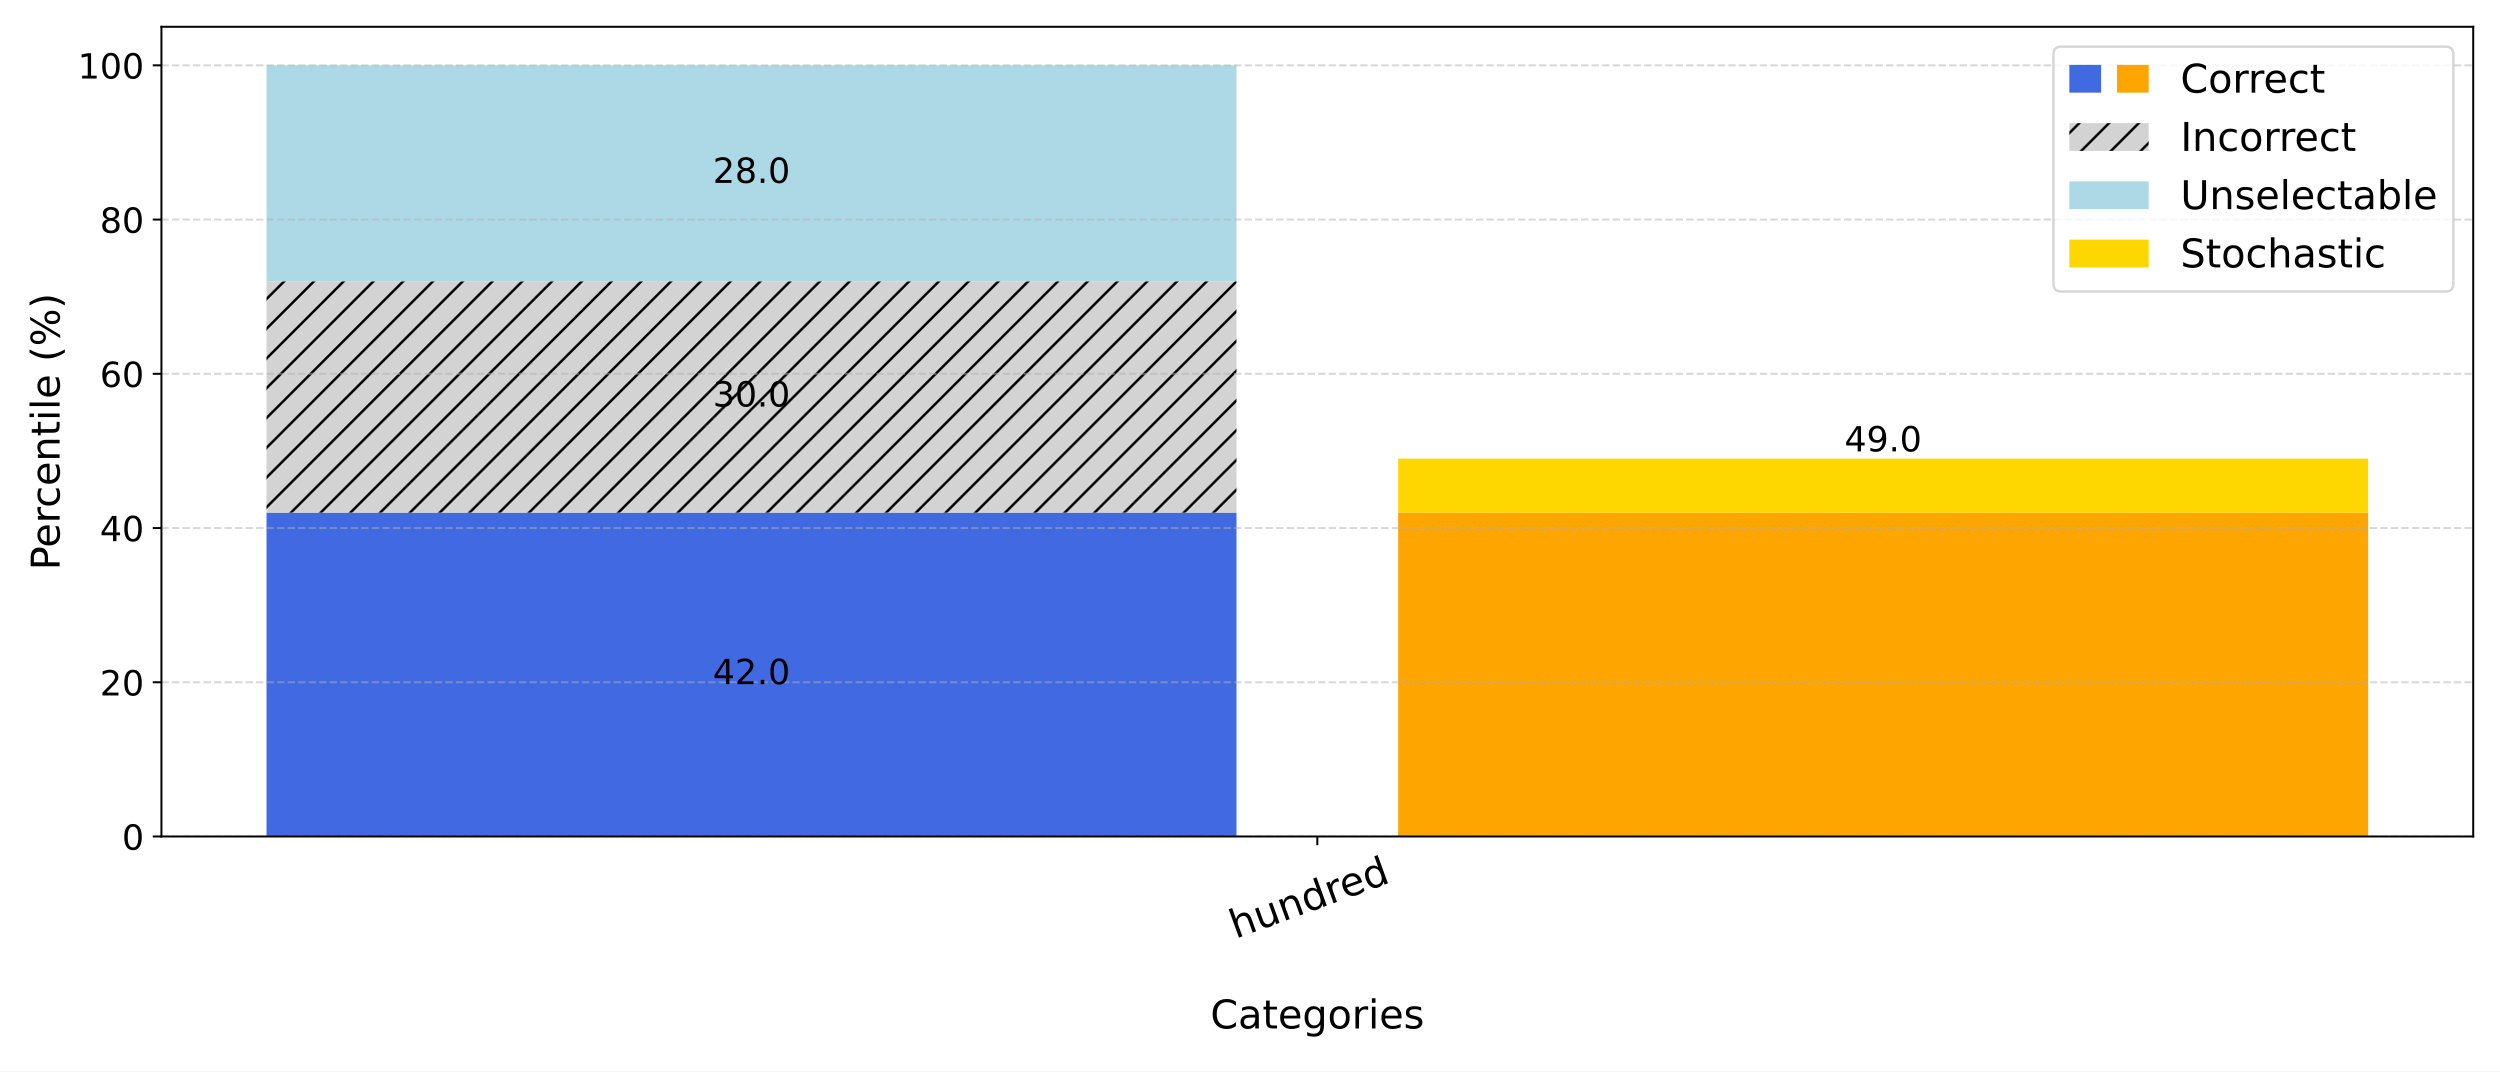
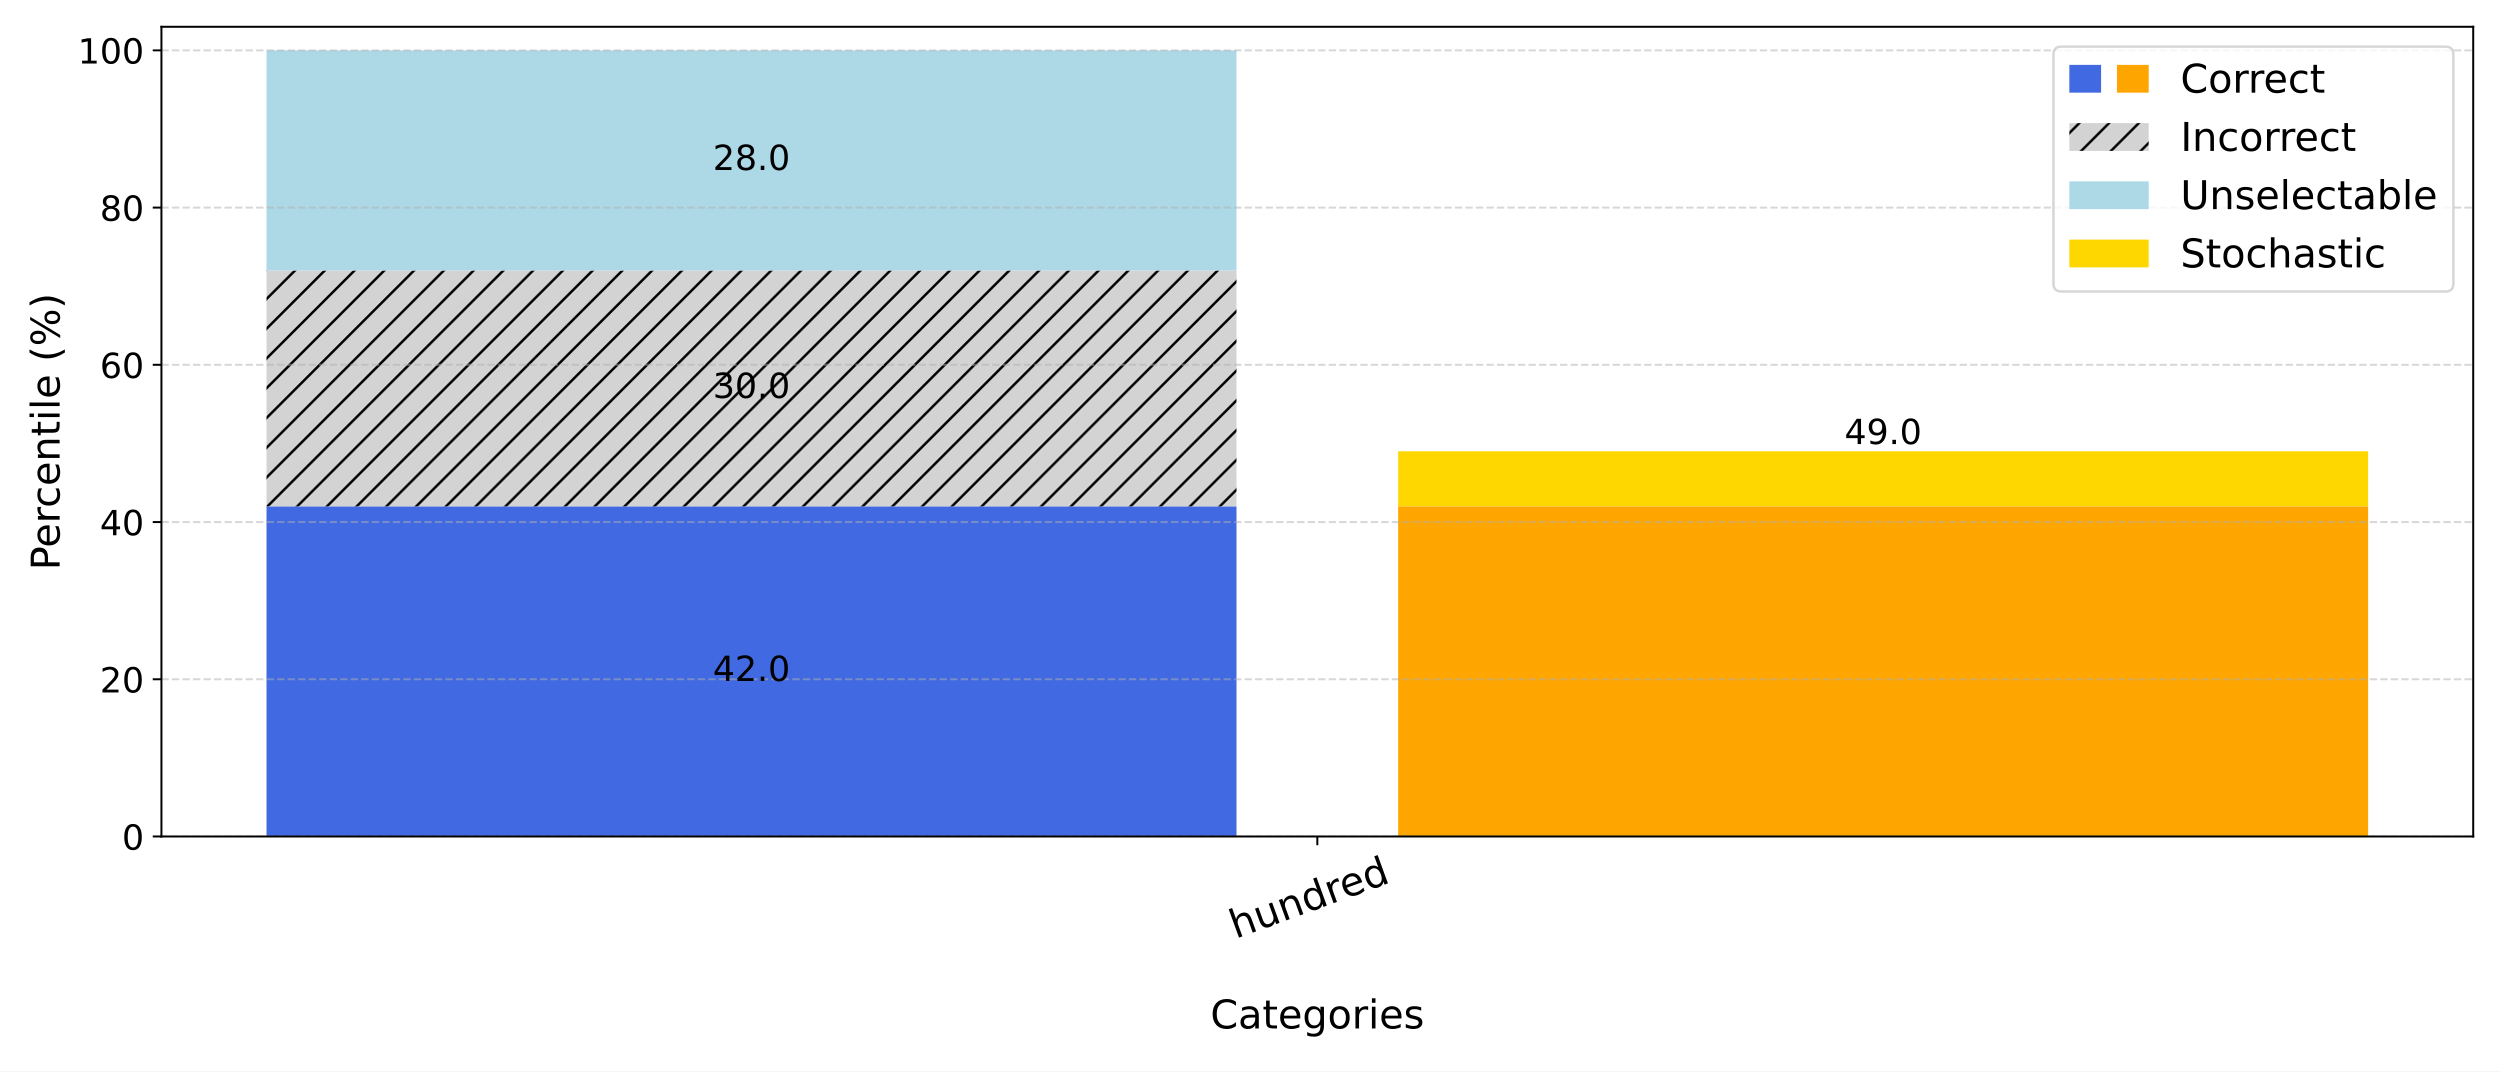
<svg xmlns="http://www.w3.org/2000/svg" xmlns:xlink="http://www.w3.org/1999/xlink" width="1008pt" height="432pt" viewBox="0 0 1008 432" version="1.1">
  <defs>
    <style type="text/css">*{stroke-linejoin: round; stroke-linecap: butt}</style>
  </defs>
  <g id="figure_1">
    <g id="patch_1">
      <path d="M 0 432  L 1008 432  L 1008 0  L 0 0  z " style="fill: #ffffff" />
    </g>
    <g id="axes_1">
      <g id="patch_2">
        <path d="M 65.09 337.272  L 997.2 337.272  L 997.2 10.8  L 65.09 10.8  z " style="fill: #ffffff" />
      </g>
      <g id="patch_3">
-         <path d="M 107.459 337.272  L 498.554 337.272  L 498.554 206.683  L 107.459 206.683  z " clip-path="url(#p72c960b8a4)" style="fill: #4169e1" />
+         <path d="M 107.459 337.272  L 498.554 337.272  L 498.554 204.148  L 107.459 204.148  z " clip-path="url(#p4b677fd825)" style="fill: #4169e1" />
      </g>
      <g id="patch_4">
-         <path d="M 107.459 206.683  L 498.554 206.683  L 498.554 113.406  L 107.459 113.406  z " clip-path="url(#p72c960b8a4)" style="fill: url(#h8d582724f7)" />
+         <path d="M 107.459 204.148  L 498.554 204.148  L 498.554 109.059  L 107.459 109.059  z " clip-path="url(#p4b677fd825)" style="fill: url(#hb251cadd2d)" />
      </g>
      <g id="patch_5">
-         <path d="M 107.459 113.406  L 498.554 113.406  L 498.554 26.346  L 107.459 26.346  z " clip-path="url(#p72c960b8a4)" style="fill: #add8e6" />
+         <path d="M 107.459 109.059  L 498.554 109.059  L 498.554 20.309  L 107.459 20.309  z " clip-path="url(#p4b677fd825)" style="fill: #add8e6" />
      </g>
      <g id="patch_6">
-         <path d="M 563.736 337.272  L 954.831 337.272  L 954.831 206.683  L 563.736 206.683  z " clip-path="url(#p72c960b8a4)" style="fill: #ffa500" />
+         <path d="M 563.736 337.272  L 954.831 337.272  L 954.831 204.148  L 563.736 204.148  z " clip-path="url(#p4b677fd825)" style="fill: #ffa500" />
      </g>
      <g id="patch_7">
-         <path d="M 563.736 206.683  L 954.831 206.683  L 954.831 184.919  L 563.736 184.919  z " clip-path="url(#p72c960b8a4)" style="fill: #ffd700" />
+         <path d="M 563.736 204.148  L 954.831 204.148  L 954.831 181.96  L 563.736 181.96  z " clip-path="url(#p4b677fd825)" style="fill: #ffd700" />
      </g>
      <g id="matplotlib.axis_1">
        <g id="xtick_1">
          <g id="line2d_1">
            <defs>
-               <path id="ma158cbb9c8" d="M 0 0  L 0 3.5  " style="stroke: #000000; stroke-width: 0.8" />
+               <path id="m375bf86918" d="M 0 0  L 0 3.5  " style="stroke: #000000; stroke-width: 0.8" />
            </defs>
            <g>
-               <use xlink:href="#ma158cbb9c8" x="531.145" y="337.272" style="stroke: #000000; stroke-width: 0.8" />
+               <use xlink:href="#m375bf86918" x="531.145" y="337.272" style="stroke: #000000; stroke-width: 0.8" />
            </g>
          </g>
          <g id="text_1">
            <text style="font-size: 16px; font-family: 'DejaVu Sans', 'Bitstream Vera Sans', 'Computer Modern Sans Serif', 'Lucida Grande', 'Verdana', 'Geneva', 'Lucid', 'Arial', 'Helvetica', 'Avant Garde', sans-serif" transform="translate(498.2066 378.5428) rotate(-20)">hundred</text>
            <text style="font-size: 16px; font-family: 'DejaVu Sans', 'Bitstream Vera Sans', 'Computer Modern Sans Serif', 'Lucida Grande', 'Verdana', 'Geneva', 'Lucid', 'Arial', 'Helvetica', 'Avant Garde', sans-serif" transform="translate(535.7189 383.9557) rotate(-20)" />
          </g>
        </g>
        <g id="text_2">
          <text style="font-size: 16px; font-family: 'DejaVu Sans', 'Bitstream Vera Sans', 'Computer Modern Sans Serif', 'Lucida Grande', 'Verdana', 'Geneva', 'Lucid', 'Arial', 'Helvetica', 'Avant Garde', sans-serif; text-anchor: middle" x="531.145" y="414.663" transform="rotate(-0 531.145 414.6631)">Categories</text>
        </g>
      </g>
      <g id="matplotlib.axis_2">
        <g id="ytick_1">
          <g id="line2d_2">
-             <path d="M 65.09 337.272  L 997.2 337.272  " clip-path="url(#p72c960b8a4)" style="fill: none; stroke-dasharray: 2.96,1.28; stroke-dashoffset: 0; stroke: #b0b0b0; stroke-opacity: 0.5; stroke-width: 0.8" />
+             <path d="M 65.09 337.272  L 997.2 337.272  " clip-path="url(#p4b677fd825)" style="fill: none; stroke-dasharray: 2.96,1.28; stroke-dashoffset: 0; stroke: #b0b0b0; stroke-opacity: 0.5; stroke-width: 0.8" />
          </g>
          <g id="line2d_3">
            <defs>
-               <path id="m359609a784" d="M 0 0  L -3.5 0  " style="stroke: #000000; stroke-width: 0.8" />
+               <path id="ma481217284" d="M 0 0  L -3.5 0  " style="stroke: #000000; stroke-width: 0.8" />
            </defs>
            <g>
-               <use xlink:href="#m359609a784" x="65.09" y="337.272" style="stroke: #000000; stroke-width: 0.8" />
+               <use xlink:href="#ma481217284" x="65.09" y="337.272" style="stroke: #000000; stroke-width: 0.8" />
            </g>
          </g>
          <g id="text_3">
            <text style="font-size: 14px; font-family: 'DejaVu Sans', 'Bitstream Vera Sans', 'Computer Modern Sans Serif', 'Lucida Grande', 'Verdana', 'Geneva', 'Lucid', 'Arial', 'Helvetica', 'Avant Garde', sans-serif; text-anchor: end" x="58.09" y="342.591" transform="rotate(-0 58.09 342.5913)">0</text>
          </g>
        </g>
        <g id="ytick_2">
          <g id="line2d_4">
-             <path d="M 65.09 275.087  L 997.2 275.087  " clip-path="url(#p72c960b8a4)" style="fill: none; stroke-dasharray: 2.96,1.28; stroke-dashoffset: 0; stroke: #b0b0b0; stroke-opacity: 0.5; stroke-width: 0.8" />
+             <path d="M 65.09 273.88  L 997.2 273.88  " clip-path="url(#p4b677fd825)" style="fill: none; stroke-dasharray: 2.96,1.28; stroke-dashoffset: 0; stroke: #b0b0b0; stroke-opacity: 0.5; stroke-width: 0.8" />
          </g>
          <g id="line2d_5">
            <g>
-               <use xlink:href="#m359609a784" x="65.09" y="275.087" style="stroke: #000000; stroke-width: 0.8" />
+               <use xlink:href="#ma481217284" x="65.09" y="273.88" style="stroke: #000000; stroke-width: 0.8" />
            </g>
          </g>
          <g id="text_4">
-             <text style="font-size: 14px; font-family: 'DejaVu Sans', 'Bitstream Vera Sans', 'Computer Modern Sans Serif', 'Lucida Grande', 'Verdana', 'Geneva', 'Lucid', 'Arial', 'Helvetica', 'Avant Garde', sans-serif; text-anchor: end" x="58.09" y="280.406" transform="rotate(-0 58.09 280.4061)">20</text>
+             <text style="font-size: 14px; font-family: 'DejaVu Sans', 'Bitstream Vera Sans', 'Computer Modern Sans Serif', 'Lucida Grande', 'Verdana', 'Geneva', 'Lucid', 'Arial', 'Helvetica', 'Avant Garde', sans-serif; text-anchor: end" x="58.09" y="279.199" transform="rotate(-0 58.09 279.1986)">20</text>
          </g>
        </g>
        <g id="ytick_3">
          <g id="line2d_6">
-             <path d="M 65.09 212.902  L 997.2 212.902  " clip-path="url(#p72c960b8a4)" style="fill: none; stroke-dasharray: 2.96,1.28; stroke-dashoffset: 0; stroke: #b0b0b0; stroke-opacity: 0.5; stroke-width: 0.8" />
+             <path d="M 65.09 210.487  L 997.2 210.487  " clip-path="url(#p4b677fd825)" style="fill: none; stroke-dasharray: 2.96,1.28; stroke-dashoffset: 0; stroke: #b0b0b0; stroke-opacity: 0.5; stroke-width: 0.8" />
          </g>
          <g id="line2d_7">
            <g>
-               <use xlink:href="#m359609a784" x="65.09" y="212.902" style="stroke: #000000; stroke-width: 0.8" />
+               <use xlink:href="#ma481217284" x="65.09" y="210.487" style="stroke: #000000; stroke-width: 0.8" />
            </g>
          </g>
          <g id="text_5">
-             <text style="font-size: 14px; font-family: 'DejaVu Sans', 'Bitstream Vera Sans', 'Computer Modern Sans Serif', 'Lucida Grande', 'Verdana', 'Geneva', 'Lucid', 'Arial', 'Helvetica', 'Avant Garde', sans-serif; text-anchor: end" x="58.09" y="218.221" transform="rotate(-0 58.09 218.2209)">40</text>
+             <text style="font-size: 14px; font-family: 'DejaVu Sans', 'Bitstream Vera Sans', 'Computer Modern Sans Serif', 'Lucida Grande', 'Verdana', 'Geneva', 'Lucid', 'Arial', 'Helvetica', 'Avant Garde', sans-serif; text-anchor: end" x="58.09" y="215.806" transform="rotate(-0 58.09 215.8059)">40</text>
          </g>
        </g>
        <g id="ytick_4">
          <g id="line2d_8">
-             <path d="M 65.09 150.717  L 997.2 150.717  " clip-path="url(#p72c960b8a4)" style="fill: none; stroke-dasharray: 2.96,1.28; stroke-dashoffset: 0; stroke: #b0b0b0; stroke-opacity: 0.5; stroke-width: 0.8" />
+             <path d="M 65.09 147.094  L 997.2 147.094  " clip-path="url(#p4b677fd825)" style="fill: none; stroke-dasharray: 2.96,1.28; stroke-dashoffset: 0; stroke: #b0b0b0; stroke-opacity: 0.5; stroke-width: 0.8" />
          </g>
          <g id="line2d_9">
            <g>
-               <use xlink:href="#m359609a784" x="65.09" y="150.717" style="stroke: #000000; stroke-width: 0.8" />
+               <use xlink:href="#ma481217284" x="65.09" y="147.094" style="stroke: #000000; stroke-width: 0.8" />
            </g>
          </g>
          <g id="text_6">
-             <text style="font-size: 14px; font-family: 'DejaVu Sans', 'Bitstream Vera Sans', 'Computer Modern Sans Serif', 'Lucida Grande', 'Verdana', 'Geneva', 'Lucid', 'Arial', 'Helvetica', 'Avant Garde', sans-serif; text-anchor: end" x="58.09" y="156.036" transform="rotate(-0 58.09 156.0356)">60</text>
+             <text style="font-size: 14px; font-family: 'DejaVu Sans', 'Bitstream Vera Sans', 'Computer Modern Sans Serif', 'Lucida Grande', 'Verdana', 'Geneva', 'Lucid', 'Arial', 'Helvetica', 'Avant Garde', sans-serif; text-anchor: end" x="58.09" y="152.413" transform="rotate(-0 58.09 152.4132)">60</text>
          </g>
        </g>
        <g id="ytick_5">
          <g id="line2d_10">
-             <path d="M 65.09 88.532  L 997.2 88.532  " clip-path="url(#p72c960b8a4)" style="fill: none; stroke-dasharray: 2.96,1.28; stroke-dashoffset: 0; stroke: #b0b0b0; stroke-opacity: 0.5; stroke-width: 0.8" />
+             <path d="M 65.09 83.702  L 997.2 83.702  " clip-path="url(#p4b677fd825)" style="fill: none; stroke-dasharray: 2.96,1.28; stroke-dashoffset: 0; stroke: #b0b0b0; stroke-opacity: 0.5; stroke-width: 0.8" />
          </g>
          <g id="line2d_11">
            <g>
-               <use xlink:href="#m359609a784" x="65.09" y="88.532" style="stroke: #000000; stroke-width: 0.8" />
+               <use xlink:href="#ma481217284" x="65.09" y="83.702" style="stroke: #000000; stroke-width: 0.8" />
            </g>
          </g>
          <g id="text_7">
-             <text style="font-size: 14px; font-family: 'DejaVu Sans', 'Bitstream Vera Sans', 'Computer Modern Sans Serif', 'Lucida Grande', 'Verdana', 'Geneva', 'Lucid', 'Arial', 'Helvetica', 'Avant Garde', sans-serif; text-anchor: end" x="58.09" y="93.85" transform="rotate(-0 58.09 93.85042)">80</text>
+             <text style="font-size: 14px; font-family: 'DejaVu Sans', 'Bitstream Vera Sans', 'Computer Modern Sans Serif', 'Lucida Grande', 'Verdana', 'Geneva', 'Lucid', 'Arial', 'Helvetica', 'Avant Garde', sans-serif; text-anchor: end" x="58.09" y="89.021" transform="rotate(-0 58.09 89.0205)">80</text>
          </g>
        </g>
        <g id="ytick_6">
          <g id="line2d_12">
-             <path d="M 65.09 26.346  L 997.2 26.346  " clip-path="url(#p72c960b8a4)" style="fill: none; stroke-dasharray: 2.96,1.28; stroke-dashoffset: 0; stroke: #b0b0b0; stroke-opacity: 0.5; stroke-width: 0.8" />
+             <path d="M 65.09 20.309  L 997.2 20.309  " clip-path="url(#p4b677fd825)" style="fill: none; stroke-dasharray: 2.96,1.28; stroke-dashoffset: 0; stroke: #b0b0b0; stroke-opacity: 0.5; stroke-width: 0.8" />
          </g>
          <g id="line2d_13">
            <g>
-               <use xlink:href="#m359609a784" x="65.09" y="26.346" style="stroke: #000000; stroke-width: 0.8" />
+               <use xlink:href="#ma481217284" x="65.09" y="20.309" style="stroke: #000000; stroke-width: 0.8" />
            </g>
          </g>
          <g id="text_8">
-             <text style="font-size: 14px; font-family: 'DejaVu Sans', 'Bitstream Vera Sans', 'Computer Modern Sans Serif', 'Lucida Grande', 'Verdana', 'Geneva', 'Lucid', 'Arial', 'Helvetica', 'Avant Garde', sans-serif; text-anchor: end" x="58.09" y="31.665" transform="rotate(-0 58.09 31.66521)">100</text>
+             <text style="font-size: 14px; font-family: 'DejaVu Sans', 'Bitstream Vera Sans', 'Computer Modern Sans Serif', 'Lucida Grande', 'Verdana', 'Geneva', 'Lucid', 'Arial', 'Helvetica', 'Avant Garde', sans-serif; text-anchor: end" x="58.09" y="25.628" transform="rotate(-0 58.09 25.62781)">100</text>
          </g>
        </g>
        <g id="text_9">
          <text style="font-size: 16px; font-family: 'DejaVu Sans', 'Bitstream Vera Sans', 'Computer Modern Sans Serif', 'Lucida Grande', 'Verdana', 'Geneva', 'Lucid', 'Arial', 'Helvetica', 'Avant Garde', sans-serif; text-anchor: middle" x="24.04" y="174.036" transform="rotate(-90 24.04 174.0362)">Percentile (%)</text>
        </g>
      </g>
      <g id="patch_8">
        <path d="M 65.09 337.272  L 65.09 10.8  " style="fill: none; stroke: #000000; stroke-width: 0.8; stroke-linejoin: miter; stroke-linecap: square" />
      </g>
      <g id="patch_9">
        <path d="M 997.2 337.272  L 997.2 10.8  " style="fill: none; stroke: #000000; stroke-width: 0.8; stroke-linejoin: miter; stroke-linecap: square" />
      </g>
      <g id="patch_10">
        <path d="M 65.09 337.272  L 997.2 337.272  " style="fill: none; stroke: #000000; stroke-width: 0.8; stroke-linejoin: miter; stroke-linecap: square" />
      </g>
      <g id="patch_11">
        <path d="M 65.09 10.8  L 997.2 10.8  " style="fill: none; stroke: #000000; stroke-width: 0.8; stroke-linejoin: miter; stroke-linecap: square" />
      </g>
      <g id="text_10">
-         <text style="font-size: 14px; font-family: 'DejaVu Sans', 'Bitstream Vera Sans', 'Computer Modern Sans Serif', 'Lucida Grande', 'Verdana', 'Geneva', 'Lucid', 'Arial', 'Helvetica', 'Avant Garde', sans-serif; text-anchor: middle" x="303.006" y="275.841" transform="rotate(-0 303.0062 275.841)">42.0</text>
+         <text style="font-size: 14px; font-family: 'DejaVu Sans', 'Bitstream Vera Sans', 'Computer Modern Sans Serif', 'Lucida Grande', 'Verdana', 'Geneva', 'Lucid', 'Arial', 'Helvetica', 'Avant Garde', sans-serif; text-anchor: middle" x="303.006" y="274.573" transform="rotate(-0 303.0062 274.5732)">42.0</text>
      </g>
      <g id="text_11">
-         <text style="font-size: 14px; font-family: 'DejaVu Sans', 'Bitstream Vera Sans', 'Computer Modern Sans Serif', 'Lucida Grande', 'Verdana', 'Geneva', 'Lucid', 'Arial', 'Helvetica', 'Avant Garde', sans-serif; text-anchor: middle" x="303.006" y="163.908" transform="rotate(-0 303.0062 163.9076)">30.0</text>
+         <text style="font-size: 14px; font-family: 'DejaVu Sans', 'Bitstream Vera Sans', 'Computer Modern Sans Serif', 'Lucida Grande', 'Verdana', 'Geneva', 'Lucid', 'Arial', 'Helvetica', 'Avant Garde', sans-serif; text-anchor: middle" x="303.006" y="160.466" transform="rotate(-0 303.0062 160.4663)">30.0</text>
      </g>
      <g id="text_12">
-         <text style="font-size: 14px; font-family: 'DejaVu Sans', 'Bitstream Vera Sans', 'Computer Modern Sans Serif', 'Lucida Grande', 'Verdana', 'Geneva', 'Lucid', 'Arial', 'Helvetica', 'Avant Garde', sans-serif; text-anchor: middle" x="303.006" y="73.739" transform="rotate(-0 303.0062 73.73908)">28.0</text>
+         <text style="font-size: 14px; font-family: 'DejaVu Sans', 'Bitstream Vera Sans', 'Computer Modern Sans Serif', 'Lucida Grande', 'Verdana', 'Geneva', 'Lucid', 'Arial', 'Helvetica', 'Avant Garde', sans-serif; text-anchor: middle" x="303.006" y="68.547" transform="rotate(-0 303.0062 68.54691)">28.0</text>
      </g>
      <g id="text_13">
-         <text style="font-size: 14px; font-family: 'DejaVu Sans', 'Bitstream Vera Sans', 'Computer Modern Sans Serif', 'Lucida Grande', 'Verdana', 'Geneva', 'Lucid', 'Arial', 'Helvetica', 'Avant Garde', sans-serif; text-anchor: middle" x="759.284" y="182.007" transform="rotate(-0 759.2838 182.007)">49.0</text>
+         <text style="font-size: 14px; font-family: 'DejaVu Sans', 'Bitstream Vera Sans', 'Computer Modern Sans Serif', 'Lucida Grande', 'Verdana', 'Geneva', 'Lucid', 'Arial', 'Helvetica', 'Avant Garde', sans-serif; text-anchor: middle" x="759.284" y="179.049" transform="rotate(-0 759.2838 179.0487)">49.0</text>
      </g>
      <g id="legend_1">
        <g id="patch_12">
          <path d="M 831.158 117.54  L 986 117.54  Q 989.2 117.54 989.2 114.34  L 989.2 22  Q 989.2 18.8 986 18.8  L 831.158 18.8  Q 827.957 18.8 827.957 22  L 827.957 114.34  Q 827.957 117.54 831.158 117.54  z " style="fill: #ffffff; opacity: 0.8; stroke: #cccccc; stroke-linejoin: miter" />
        </g>
        <g id="patch_13">
          <path d="M 834.357 37.358  L 847.158 37.358  L 847.158 26.157  L 834.357 26.157  z " style="fill: #4169e1" />
        </g>
        <g id="patch_14">
          <path d="M 853.558 37.358  L 866.357 37.358  L 866.357 26.157  L 853.558 26.157  z " style="fill: #ffa500" />
        </g>
        <g id="text_14">
          <text style="font-size: 16px; font-family: 'DejaVu Sans', 'Bitstream Vera Sans', 'Computer Modern Sans Serif', 'Lucida Grande', 'Verdana', 'Geneva', 'Lucid', 'Arial', 'Helvetica', 'Avant Garde', sans-serif; text-anchor: start" x="879.158" y="37.358" transform="rotate(-0 879.1575 37.3575)">Correct</text>
        </g>
        <g id="patch_15">
-           <path d="M 834.357 60.843  L 866.357 60.843  L 866.357 49.642  L 834.357 49.642  z " style="fill: url(#h8d582724f7)" />
+           <path d="M 834.357 60.843  L 866.357 60.843  L 866.357 49.642  L 834.357 49.642  z " style="fill: url(#hb251cadd2d)" />
        </g>
        <g id="text_15">
          <text style="font-size: 16px; font-family: 'DejaVu Sans', 'Bitstream Vera Sans', 'Computer Modern Sans Serif', 'Lucida Grande', 'Verdana', 'Geneva', 'Lucid', 'Arial', 'Helvetica', 'Avant Garde', sans-serif; text-anchor: start" x="879.158" y="60.843" transform="rotate(-0 879.1575 60.8425)">Incorrect</text>
        </g>
        <g id="patch_16">
          <path d="M 834.357 84.328  L 866.357 84.328  L 866.357 73.127  L 834.357 73.127  z " style="fill: #add8e6" />
        </g>
        <g id="text_16">
          <text style="font-size: 16px; font-family: 'DejaVu Sans', 'Bitstream Vera Sans', 'Computer Modern Sans Serif', 'Lucida Grande', 'Verdana', 'Geneva', 'Lucid', 'Arial', 'Helvetica', 'Avant Garde', sans-serif; text-anchor: start" x="879.158" y="84.328" transform="rotate(-0 879.1575 84.3275)">Unselectable</text>
        </g>
        <g id="patch_17">
          <path d="M 834.357 107.812  L 866.357 107.812  L 866.357 96.612  L 834.357 96.612  z " style="fill: #ffd700" />
        </g>
        <g id="text_17">
          <text style="font-size: 16px; font-family: 'DejaVu Sans', 'Bitstream Vera Sans', 'Computer Modern Sans Serif', 'Lucida Grande', 'Verdana', 'Geneva', 'Lucid', 'Arial', 'Helvetica', 'Avant Garde', sans-serif; text-anchor: start" x="879.158" y="107.812" transform="rotate(-0 879.1575 107.8125)">Stochastic</text>
        </g>
      </g>
    </g>
  </g>
  <defs>
-     <clipPath id="p72c960b8a4">
+     <clipPath id="p4b677fd825">
      <rect x="65.09" y="10.8" width="932.11" height="326.472" />
    </clipPath>
  </defs>
  <defs>
-     <pattern id="h8d582724f7" patternUnits="userSpaceOnUse" x="0" y="0" width="72" height="72">
+     <pattern id="hb251cadd2d" patternUnits="userSpaceOnUse" x="0" y="0" width="72" height="72">
      <rect x="0" y="0" width="73" height="73" fill="#d3d3d3" />
      <path d="M -36 36  L 36 -36  M -30 42  L 42 -30  M -24 48  L 48 -24  M -18 54  L 54 -18  M -12 60  L 60 -12  M -6 66  L 66 -6  M 0 72  L 72 0  M 6 78  L 78 6  M 12 84  L 84 12  M 18 90  L 90 18  M 24 96  L 96 24  M 30 102  L 102 30  M 36 108  L 108 36  " style="fill: #000000; stroke: #000000; stroke-width: 1.0; stroke-linecap: butt; stroke-linejoin: miter" />
    </pattern>
  </defs>
</svg>
